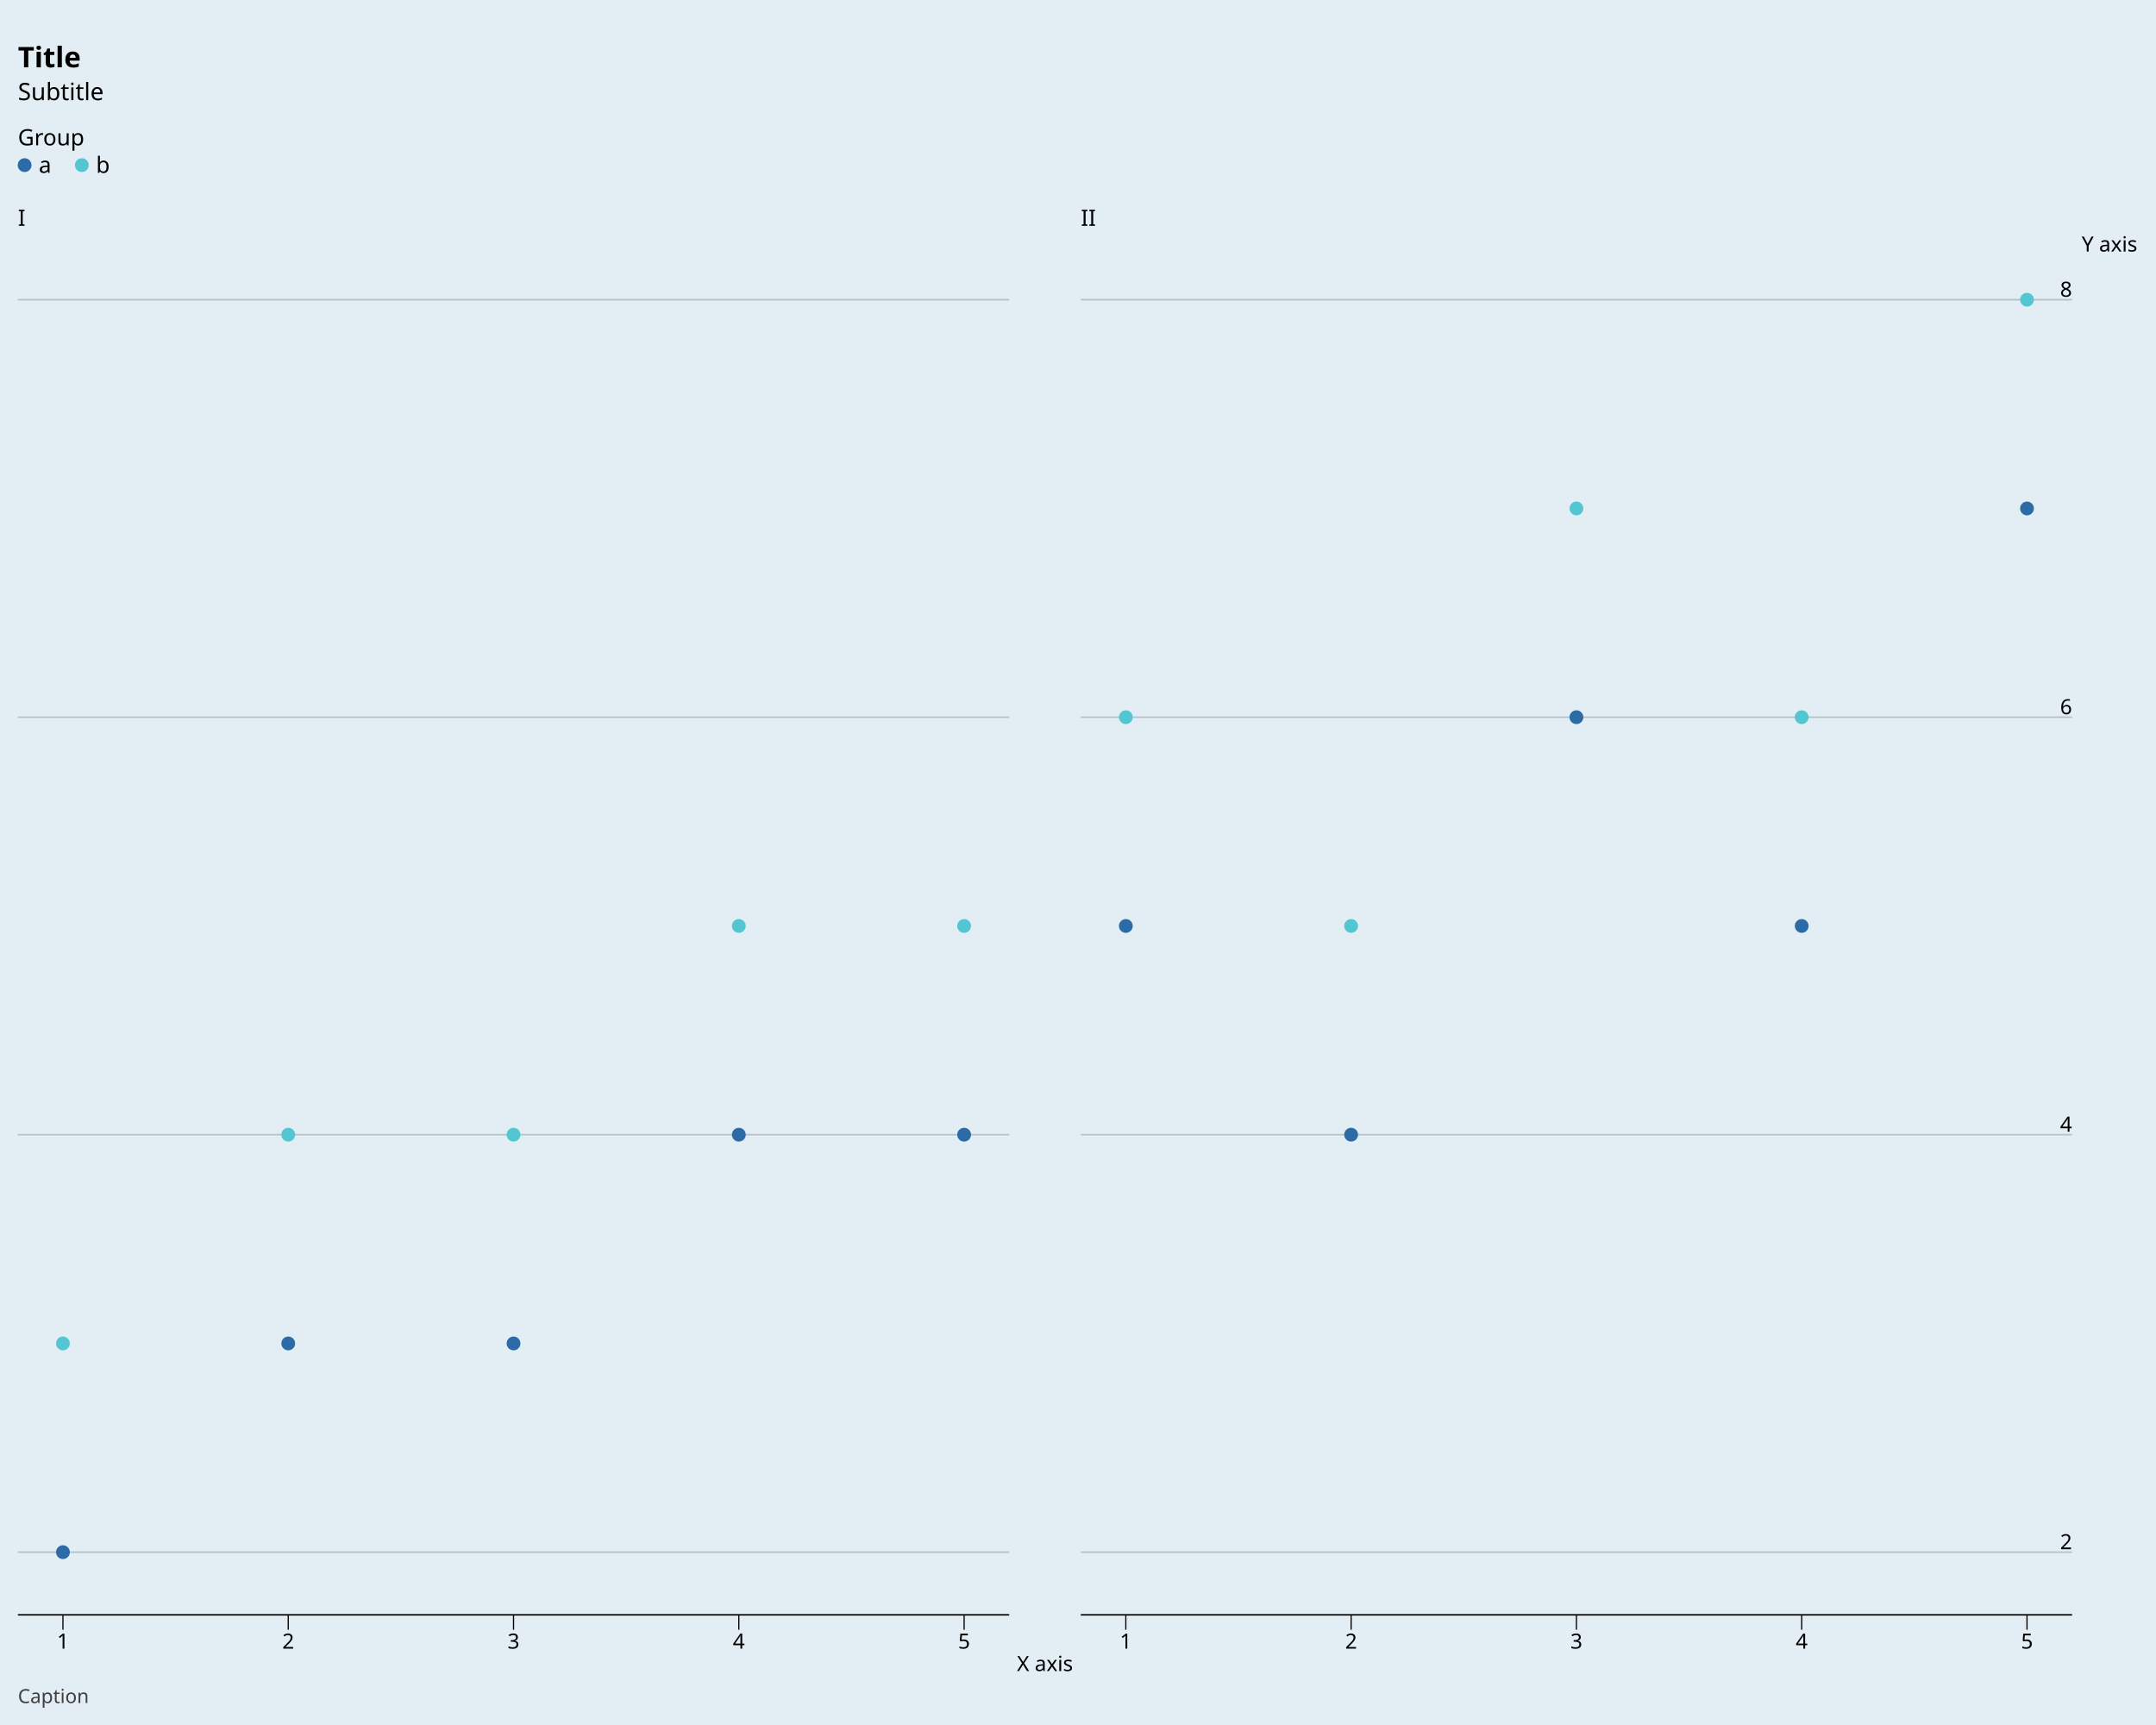
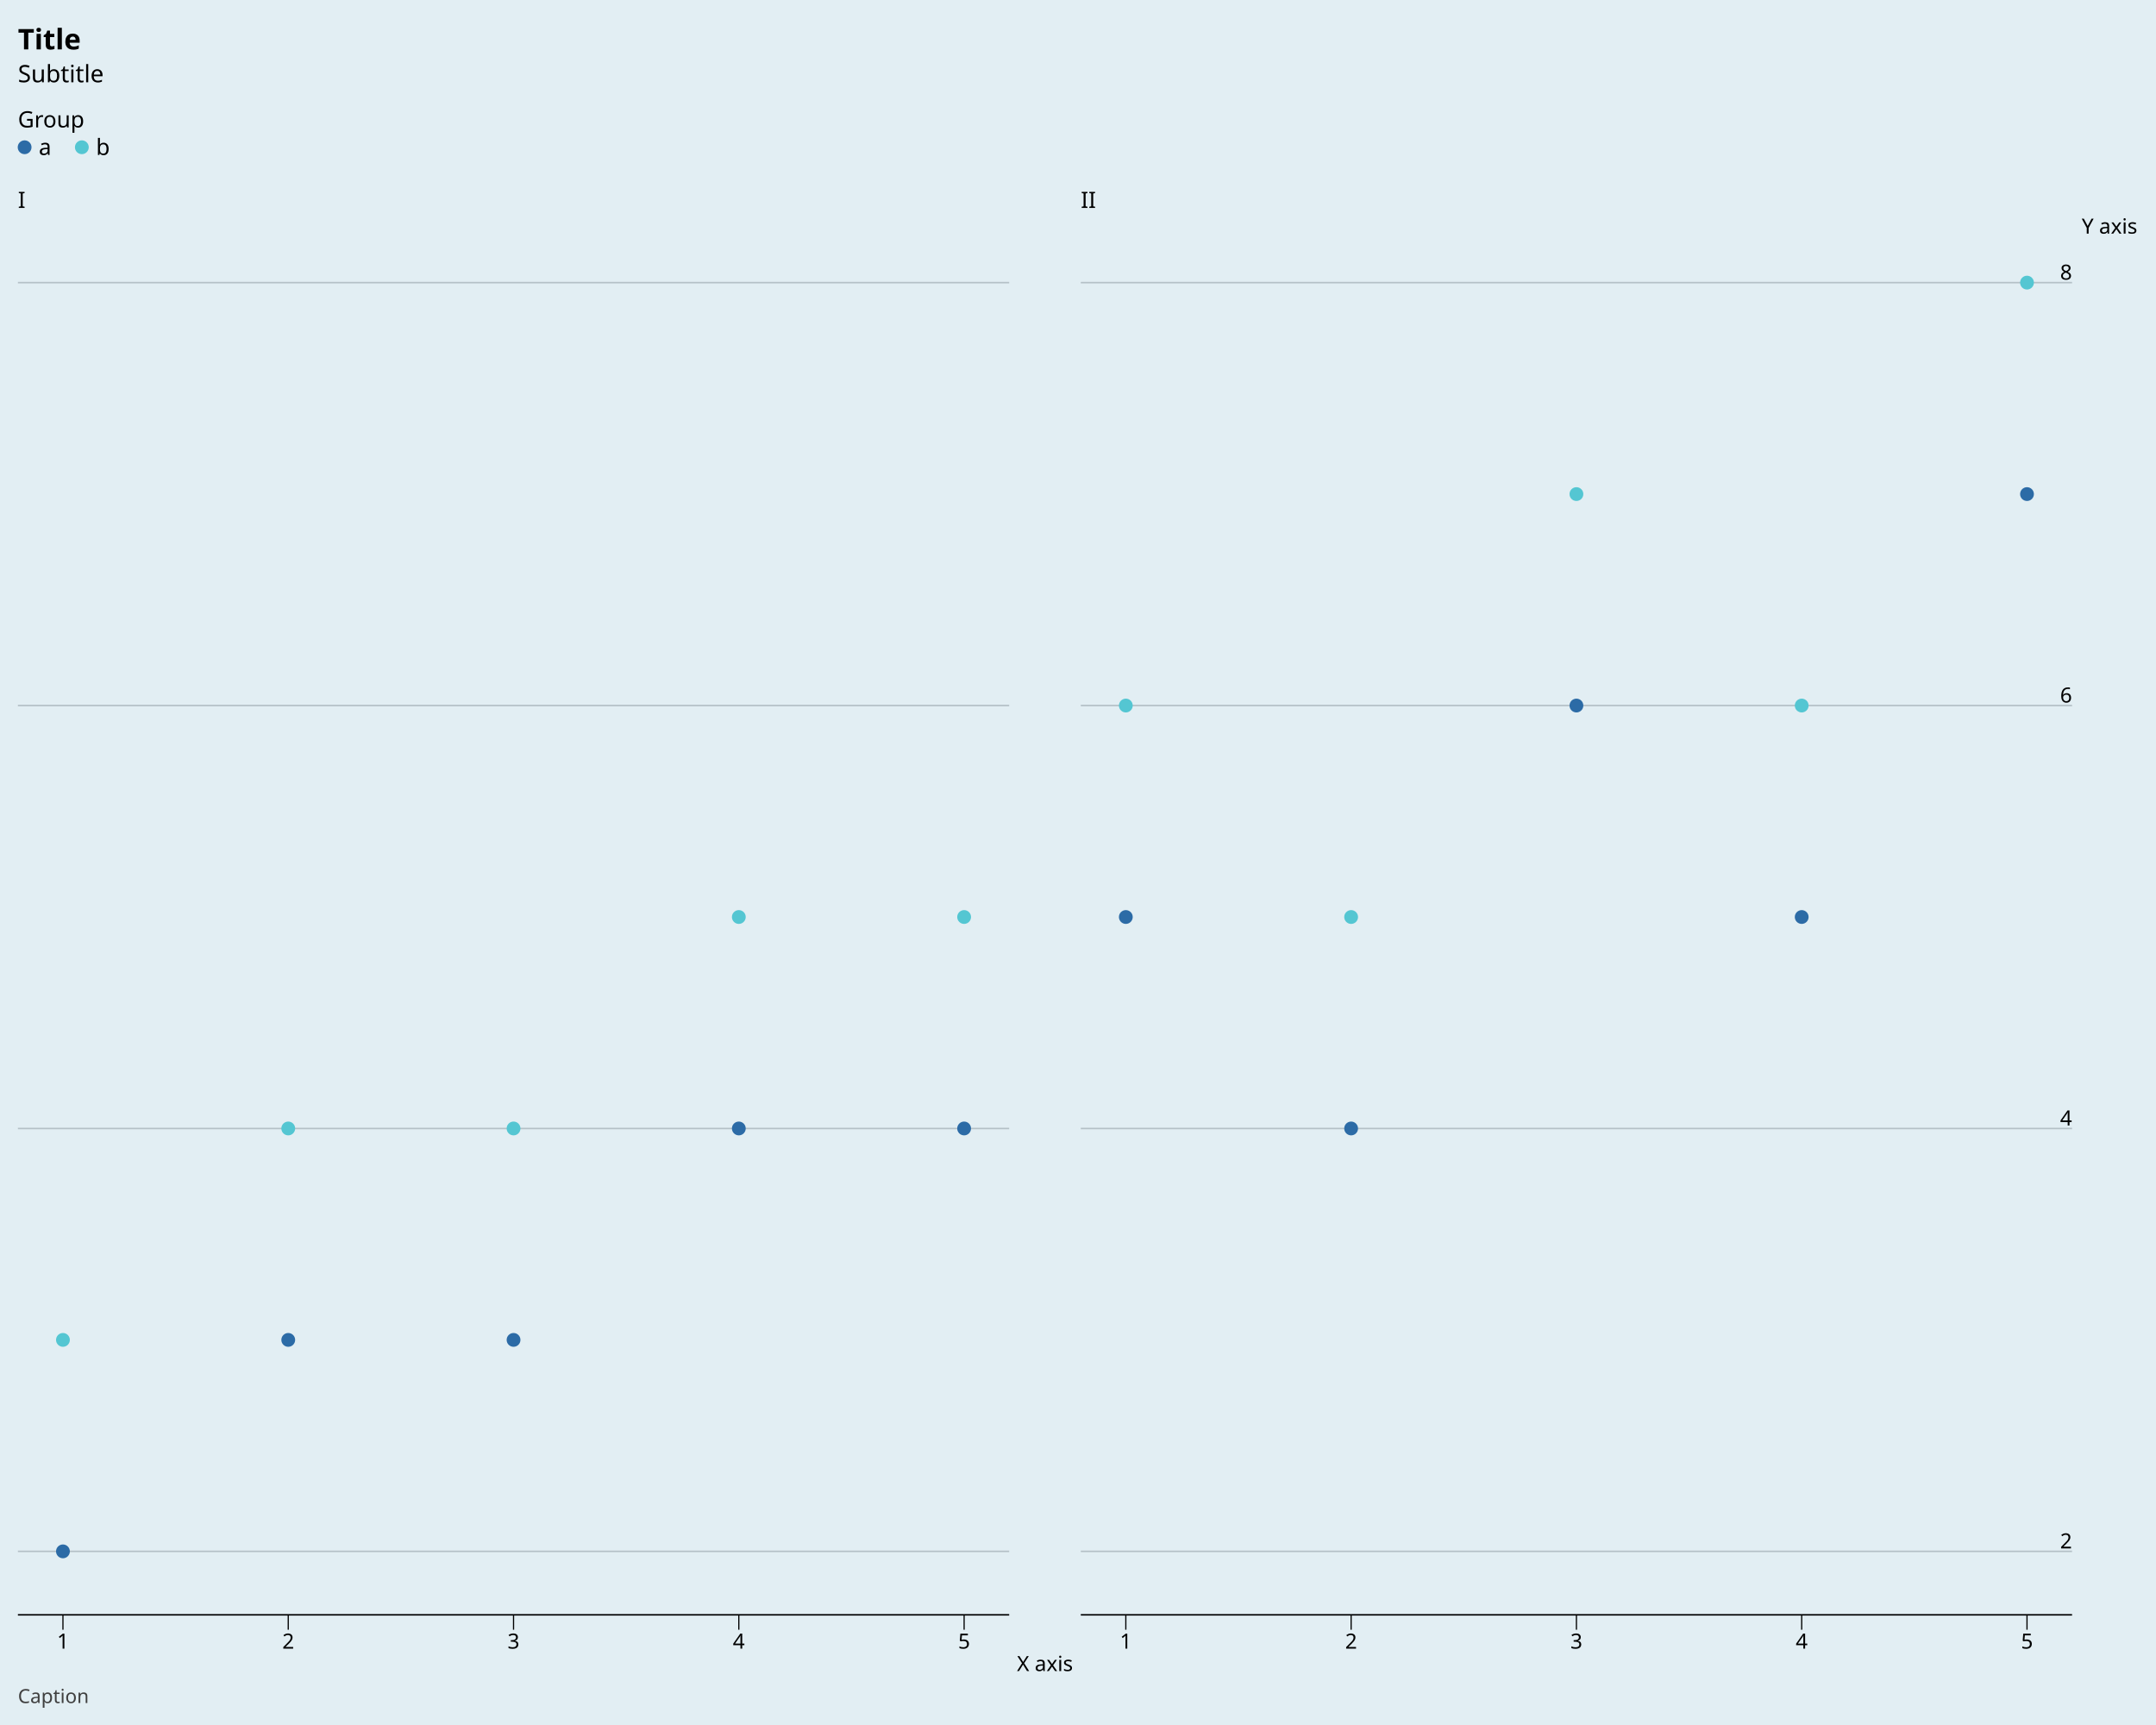
<svg xmlns="http://www.w3.org/2000/svg" class="svglite" data-engine-version="2.0" width="720.00pt" height="576.00pt" viewBox="0 0 720.00 576.00">
  <defs>
    <style type="text/css">
    .svglite line, .svglite polyline, .svglite polygon, .svglite path, .svglite rect, .svglite circle {
      fill: none;
      stroke: #000000;
      stroke-linecap: round;
      stroke-linejoin: round;
      stroke-miterlimit: 10.00;
    }
  </style>
  </defs>
  <rect width="100%" height="100%" style="stroke: none; fill: #FFFFFF;" />
  <defs>
    <clipPath id="cpMC4wMHw3MjAuMDB8MC4wMHw1NzYuMDA=">
      <rect x="0.00" y="0.00" width="720.00" height="576.00" />
    </clipPath>
  </defs>
  <g clip-path="url(#cpMC4wMHw3MjAuMDB8MC4wMHw1NzYuMDA=)">
    <rect x="0" y="0.00" width="720.00" height="576.00" style="stroke-width: 0.50; stroke: none; fill: #E2EEF3;" />
  </g>
  <defs>
-     <clipPath id="cpNS45OHwzMzcuMDJ8NzkuMTd8NTM5LjIx">
-       <rect x="5.98" y="79.17" width="331.04" height="460.04" />
+     <clipPath id="cpNS45OHwzMzcuMDJ8NzMuMTl8NTM5LjIx">
+       <rect x="5.98" y="73.19" width="331.04" height="466.01" />
    </clipPath>
  </defs>
-   <g clip-path="url(#cpNS45OHwzMzcuMDJ8NzkuMTd8NTM5LjIx)">
-     <polyline points="5.98,518.29 337.02,518.29 " style="stroke-width: 0.50; stroke: #B4C0C6; stroke-linecap: butt;" />
-     <polyline points="5.98,378.89 337.02,378.89 " style="stroke-width: 0.50; stroke: #B4C0C6; stroke-linecap: butt;" />
-     <polyline points="5.98,239.48 337.02,239.48 " style="stroke-width: 0.50; stroke: #B4C0C6; stroke-linecap: butt;" />
-     <polyline points="5.98,100.08 337.02,100.08 " style="stroke-width: 0.50; stroke: #B4C0C6; stroke-linecap: butt;" />
-     <circle cx="21.02" cy="518.29" r="1.95" style="stroke-width: 0.71; stroke: #2C6BA6; fill: #2C6BA6;" />
-     <circle cx="171.50" cy="448.59" r="1.95" style="stroke-width: 0.71; stroke: #2C6BA6; fill: #2C6BA6;" />
-     <circle cx="321.97" cy="378.89" r="1.95" style="stroke-width: 0.71; stroke: #2C6BA6; fill: #2C6BA6;" />
-     <circle cx="96.26" cy="448.59" r="1.95" style="stroke-width: 0.71; stroke: #2C6BA6; fill: #2C6BA6;" />
-     <circle cx="246.73" cy="378.89" r="1.95" style="stroke-width: 0.71; stroke: #2C6BA6; fill: #2C6BA6;" />
-     <circle cx="21.02" cy="448.59" r="1.95" style="stroke-width: 0.71; stroke: #54C6D2; fill: #54C6D2;" />
-     <circle cx="171.50" cy="378.89" r="1.95" style="stroke-width: 0.71; stroke: #54C6D2; fill: #54C6D2;" />
-     <circle cx="321.97" cy="309.19" r="1.95" style="stroke-width: 0.71; stroke: #54C6D2; fill: #54C6D2;" />
-     <circle cx="96.26" cy="378.89" r="1.95" style="stroke-width: 0.71; stroke: #54C6D2; fill: #54C6D2;" />
-     <circle cx="246.73" cy="309.19" r="1.95" style="stroke-width: 0.71; stroke: #54C6D2; fill: #54C6D2;" />
+   <g clip-path="url(#cpNS45OHwzMzcuMDJ8NzMuMTl8NTM5LjIx)">
+     <polyline points="5.98,518.02 337.02,518.02 " style="stroke-width: 0.50; stroke: #B4C0C6; stroke-linecap: butt;" />
+     <polyline points="5.98,376.81 337.02,376.81 " style="stroke-width: 0.50; stroke: #B4C0C6; stroke-linecap: butt;" />
+     <polyline points="5.98,235.59 337.02,235.59 " style="stroke-width: 0.50; stroke: #B4C0C6; stroke-linecap: butt;" />
+     <polyline points="5.98,94.37 337.02,94.37 " style="stroke-width: 0.50; stroke: #B4C0C6; stroke-linecap: butt;" />
+     <circle cx="21.02" cy="518.02" r="1.95" style="stroke-width: 0.71; stroke: #2C6BA6; fill: #2C6BA6;" />
+     <circle cx="171.50" cy="447.41" r="1.95" style="stroke-width: 0.71; stroke: #2C6BA6; fill: #2C6BA6;" />
+     <circle cx="321.97" cy="376.81" r="1.95" style="stroke-width: 0.71; stroke: #2C6BA6; fill: #2C6BA6;" />
+     <circle cx="96.26" cy="447.41" r="1.95" style="stroke-width: 0.71; stroke: #2C6BA6; fill: #2C6BA6;" />
+     <circle cx="246.73" cy="376.81" r="1.95" style="stroke-width: 0.71; stroke: #2C6BA6; fill: #2C6BA6;" />
+     <circle cx="21.02" cy="447.41" r="1.95" style="stroke-width: 0.71; stroke: #54C6D2; fill: #54C6D2;" />
+     <circle cx="171.50" cy="376.81" r="1.95" style="stroke-width: 0.71; stroke: #54C6D2; fill: #54C6D2;" />
+     <circle cx="321.97" cy="306.20" r="1.95" style="stroke-width: 0.71; stroke: #54C6D2; fill: #54C6D2;" />
+     <circle cx="96.26" cy="376.81" r="1.95" style="stroke-width: 0.71; stroke: #54C6D2; fill: #54C6D2;" />
+     <circle cx="246.73" cy="306.20" r="1.95" style="stroke-width: 0.71; stroke: #54C6D2; fill: #54C6D2;" />
  </g>
  <g clip-path="url(#cpMC4wMHw3MjAuMDB8MC4wMHw1NzYuMDA=)">
</g>
  <defs>
-     <clipPath id="cpMzYwLjkzfDY5MS45N3w3OS4xN3w1MzkuMjE=">
-       <rect x="360.93" y="79.17" width="331.04" height="460.04" />
+     <clipPath id="cpMzYwLjkzfDY5MS45N3w3My4xOXw1MzkuMjE=">
+       <rect x="360.93" y="73.19" width="331.04" height="466.01" />
    </clipPath>
  </defs>
-   <g clip-path="url(#cpMzYwLjkzfDY5MS45N3w3OS4xN3w1MzkuMjE=)">
-     <polyline points="360.93,518.29 691.97,518.29 " style="stroke-width: 0.50; stroke: #B4C0C6; stroke-linecap: butt;" />
-     <polyline points="360.93,378.89 691.97,378.89 " style="stroke-width: 0.50; stroke: #B4C0C6; stroke-linecap: butt;" />
-     <polyline points="360.93,239.48 691.97,239.48 " style="stroke-width: 0.50; stroke: #B4C0C6; stroke-linecap: butt;" />
-     <polyline points="360.93,100.08 691.97,100.08 " style="stroke-width: 0.50; stroke: #B4C0C6; stroke-linecap: butt;" />
-     <circle cx="451.21" cy="378.89" r="1.95" style="stroke-width: 0.71; stroke: #2C6BA6; fill: #2C6BA6;" />
-     <circle cx="601.68" cy="309.19" r="1.95" style="stroke-width: 0.71; stroke: #2C6BA6; fill: #2C6BA6;" />
-     <circle cx="375.97" cy="309.19" r="1.95" style="stroke-width: 0.71; stroke: #2C6BA6; fill: #2C6BA6;" />
-     <circle cx="526.45" cy="239.48" r="1.95" style="stroke-width: 0.71; stroke: #2C6BA6; fill: #2C6BA6;" />
-     <circle cx="676.92" cy="169.78" r="1.95" style="stroke-width: 0.71; stroke: #2C6BA6; fill: #2C6BA6;" />
-     <circle cx="451.21" cy="309.19" r="1.95" style="stroke-width: 0.71; stroke: #54C6D2; fill: #54C6D2;" />
-     <circle cx="601.68" cy="239.48" r="1.95" style="stroke-width: 0.71; stroke: #54C6D2; fill: #54C6D2;" />
-     <circle cx="375.97" cy="239.48" r="1.95" style="stroke-width: 0.71; stroke: #54C6D2; fill: #54C6D2;" />
-     <circle cx="526.45" cy="169.78" r="1.95" style="stroke-width: 0.71; stroke: #54C6D2; fill: #54C6D2;" />
-     <circle cx="676.92" cy="100.08" r="1.95" style="stroke-width: 0.71; stroke: #54C6D2; fill: #54C6D2;" />
+   <g clip-path="url(#cpMzYwLjkzfDY5MS45N3w3My4xOXw1MzkuMjE=)">
+     <polyline points="360.93,518.02 691.97,518.02 " style="stroke-width: 0.50; stroke: #B4C0C6; stroke-linecap: butt;" />
+     <polyline points="360.93,376.81 691.97,376.81 " style="stroke-width: 0.50; stroke: #B4C0C6; stroke-linecap: butt;" />
+     <polyline points="360.93,235.59 691.97,235.59 " style="stroke-width: 0.50; stroke: #B4C0C6; stroke-linecap: butt;" />
+     <polyline points="360.93,94.37 691.97,94.37 " style="stroke-width: 0.50; stroke: #B4C0C6; stroke-linecap: butt;" />
+     <circle cx="451.21" cy="376.81" r="1.95" style="stroke-width: 0.71; stroke: #2C6BA6; fill: #2C6BA6;" />
+     <circle cx="601.68" cy="306.20" r="1.95" style="stroke-width: 0.71; stroke: #2C6BA6; fill: #2C6BA6;" />
+     <circle cx="375.97" cy="306.20" r="1.95" style="stroke-width: 0.71; stroke: #2C6BA6; fill: #2C6BA6;" />
+     <circle cx="526.45" cy="235.59" r="1.95" style="stroke-width: 0.71; stroke: #2C6BA6; fill: #2C6BA6;" />
+     <circle cx="676.92" cy="164.98" r="1.95" style="stroke-width: 0.71; stroke: #2C6BA6; fill: #2C6BA6;" />
+     <circle cx="451.21" cy="306.20" r="1.95" style="stroke-width: 0.71; stroke: #54C6D2; fill: #54C6D2;" />
+     <circle cx="601.68" cy="235.59" r="1.95" style="stroke-width: 0.71; stroke: #54C6D2; fill: #54C6D2;" />
+     <circle cx="375.97" cy="235.59" r="1.95" style="stroke-width: 0.71; stroke: #54C6D2; fill: #54C6D2;" />
+     <circle cx="526.45" cy="164.98" r="1.95" style="stroke-width: 0.71; stroke: #54C6D2; fill: #54C6D2;" />
+     <circle cx="676.92" cy="94.37" r="1.95" style="stroke-width: 0.71; stroke: #54C6D2; fill: #54C6D2;" />
  </g>
  <g clip-path="url(#cpMC4wMHw3MjAuMDB8MC4wMHw1NzYuMDA=)">
-     <text x="5.98" y="75.40" style="font-size: 7.50px; font-family: sans;" textLength="2.08px" lengthAdjust="spacingAndGlyphs">I</text>
-     <text x="360.93" y="75.40" style="font-size: 7.50px; font-family: sans;" textLength="4.17px" lengthAdjust="spacingAndGlyphs">II</text>
+     <text x="5.98" y="69.42" style="font-size: 7.50px; font-family: sans;" textLength="2.08px" lengthAdjust="spacingAndGlyphs">I</text>
+     <text x="360.93" y="69.42" style="font-size: 7.50px; font-family: sans;" textLength="4.17px" lengthAdjust="spacingAndGlyphs">II</text>
    <polyline points="5.98,539.21 337.02,539.21 " style="stroke-width: 0.50; stroke-linecap: butt;" />
    <polyline points="21.02,544.19 21.02,539.21 " style="stroke-width: 0.40; stroke-linecap: butt;" />
    <polyline points="96.26,544.19 96.26,539.21 " style="stroke-width: 0.40; stroke-linecap: butt;" />
    <polyline points="171.50,544.19 171.50,539.21 " style="stroke-width: 0.40; stroke-linecap: butt;" />
    <polyline points="246.73,544.19 246.73,539.21 " style="stroke-width: 0.40; stroke-linecap: butt;" />
    <polyline points="321.97,544.19 321.97,539.21 " style="stroke-width: 0.40; stroke-linecap: butt;" />
    <text x="21.02" y="550.50" text-anchor="middle" style="font-size: 7.00px; font-family: sans;" textLength="3.89px" lengthAdjust="spacingAndGlyphs">1</text>
    <text x="96.26" y="550.50" text-anchor="middle" style="font-size: 7.00px; font-family: sans;" textLength="3.89px" lengthAdjust="spacingAndGlyphs">2</text>
    <text x="171.50" y="550.50" text-anchor="middle" style="font-size: 7.00px; font-family: sans;" textLength="3.89px" lengthAdjust="spacingAndGlyphs">3</text>
    <text x="246.73" y="550.50" text-anchor="middle" style="font-size: 7.00px; font-family: sans;" textLength="3.89px" lengthAdjust="spacingAndGlyphs">4</text>
    <text x="321.97" y="550.50" text-anchor="middle" style="font-size: 7.00px; font-family: sans;" textLength="3.89px" lengthAdjust="spacingAndGlyphs">5</text>
    <polyline points="360.93,539.21 691.97,539.21 " style="stroke-width: 0.50; stroke-linecap: butt;" />
    <polyline points="375.97,544.19 375.97,539.21 " style="stroke-width: 0.40; stroke-linecap: butt;" />
    <polyline points="451.21,544.19 451.21,539.21 " style="stroke-width: 0.40; stroke-linecap: butt;" />
    <polyline points="526.45,544.19 526.45,539.21 " style="stroke-width: 0.40; stroke-linecap: butt;" />
    <polyline points="601.68,544.19 601.68,539.21 " style="stroke-width: 0.40; stroke-linecap: butt;" />
    <polyline points="676.92,544.19 676.92,539.21 " style="stroke-width: 0.40; stroke-linecap: butt;" />
    <text x="375.97" y="550.50" text-anchor="middle" style="font-size: 7.00px; font-family: sans;" textLength="3.89px" lengthAdjust="spacingAndGlyphs">1</text>
    <text x="451.21" y="550.50" text-anchor="middle" style="font-size: 7.00px; font-family: sans;" textLength="3.89px" lengthAdjust="spacingAndGlyphs">2</text>
    <text x="526.45" y="550.50" text-anchor="middle" style="font-size: 7.00px; font-family: sans;" textLength="3.89px" lengthAdjust="spacingAndGlyphs">3</text>
    <text x="601.68" y="550.50" text-anchor="middle" style="font-size: 7.00px; font-family: sans;" textLength="3.89px" lengthAdjust="spacingAndGlyphs">4</text>
    <text x="676.92" y="550.50" text-anchor="middle" style="font-size: 7.00px; font-family: sans;" textLength="3.89px" lengthAdjust="spacingAndGlyphs">5</text>
-     <text x="691.97" y="517.30" text-anchor="end" style="font-size: 7.00px; font-family: sans;" textLength="3.89px" lengthAdjust="spacingAndGlyphs">2</text>
-     <text x="691.97" y="377.89" text-anchor="end" style="font-size: 7.00px; font-family: sans;" textLength="3.89px" lengthAdjust="spacingAndGlyphs">4</text>
-     <text x="691.97" y="238.49" text-anchor="end" style="font-size: 7.00px; font-family: sans;" textLength="3.89px" lengthAdjust="spacingAndGlyphs">6</text>
-     <text x="691.97" y="99.08" text-anchor="end" style="font-size: 7.00px; font-family: sans;" textLength="3.89px" lengthAdjust="spacingAndGlyphs">8</text>
+     <text x="691.97" y="517.03" text-anchor="end" style="font-size: 7.00px; font-family: sans;" textLength="3.89px" lengthAdjust="spacingAndGlyphs">2</text>
+     <text x="691.97" y="375.81" text-anchor="end" style="font-size: 7.00px; font-family: sans;" textLength="3.89px" lengthAdjust="spacingAndGlyphs">4</text>
+     <text x="691.97" y="234.59" text-anchor="end" style="font-size: 7.00px; font-family: sans;" textLength="3.89px" lengthAdjust="spacingAndGlyphs">6</text>
+     <text x="691.97" y="93.38" text-anchor="end" style="font-size: 7.00px; font-family: sans;" textLength="3.89px" lengthAdjust="spacingAndGlyphs">8</text>
    <text x="348.97" y="557.99" text-anchor="middle" style="font-size: 7.00px; font-family: sans;" textLength="19.07px" lengthAdjust="spacingAndGlyphs">X axis</text>
-     <text x="704.49" y="83.99" text-anchor="middle" style="font-size: 7.00px; font-family: sans;" textLength="19.07px" lengthAdjust="spacingAndGlyphs">Y axis</text>
-     <text x="5.98" y="48.52" style="font-size: 7.50px; font-family: sans;" textLength="20.85px" lengthAdjust="spacingAndGlyphs">Group</text>
-     <circle cx="8.22" cy="55.14" r="1.95" style="stroke-width: 0.71; stroke: #2C6BA6; fill: #2C6BA6;" />
-     <circle cx="27.33" cy="55.14" r="1.95" style="stroke-width: 0.71; stroke: #54C6D2; fill: #54C6D2;" />
-     <text x="12.95" y="57.72" style="font-size: 7.50px; font-family: sans;" textLength="4.17px" lengthAdjust="spacingAndGlyphs">a</text>
-     <text x="32.07" y="57.72" style="font-size: 7.50px; font-family: sans;" textLength="4.17px" lengthAdjust="spacingAndGlyphs">b</text>
-     <text x="5.98" y="33.44" style="font-size: 8.00px; font-family: sans;" textLength="26.68px" lengthAdjust="spacingAndGlyphs">Subtitle</text>
-     <text x="5.98" y="22.48" style="font-size: 9.50px; font-weight: bold; font-family: sans;" textLength="17.94px" lengthAdjust="spacingAndGlyphs">Title</text>
+     <text x="704.49" y="78.01" text-anchor="middle" style="font-size: 7.00px; font-family: sans;" textLength="19.07px" lengthAdjust="spacingAndGlyphs">Y axis</text>
+     <text x="5.98" y="42.54" style="font-size: 7.50px; font-family: sans;" textLength="20.85px" lengthAdjust="spacingAndGlyphs">Group</text>
+     <circle cx="8.22" cy="49.17" r="1.95" style="stroke-width: 0.71; stroke: #2C6BA6; fill: #2C6BA6;" />
+     <circle cx="27.33" cy="49.17" r="1.95" style="stroke-width: 0.71; stroke: #54C6D2; fill: #54C6D2;" />
+     <text x="12.95" y="51.75" style="font-size: 7.50px; font-family: sans;" textLength="4.17px" lengthAdjust="spacingAndGlyphs">a</text>
+     <text x="32.07" y="51.75" style="font-size: 7.50px; font-family: sans;" textLength="4.17px" lengthAdjust="spacingAndGlyphs">b</text>
+     <text x="5.98" y="27.47" style="font-size: 8.00px; font-family: sans;" textLength="26.68px" lengthAdjust="spacingAndGlyphs">Subtitle</text>
+     <text x="5.98" y="16.50" style="font-size: 9.50px; font-weight: bold; font-family: sans;" textLength="17.94px" lengthAdjust="spacingAndGlyphs">Title</text>
    <text x="5.98" y="568.67" style="font-size: 6.50px; fill: #404040; font-family: sans;" textLength="22.41px" lengthAdjust="spacingAndGlyphs">Caption</text>
  </g>
</svg>
